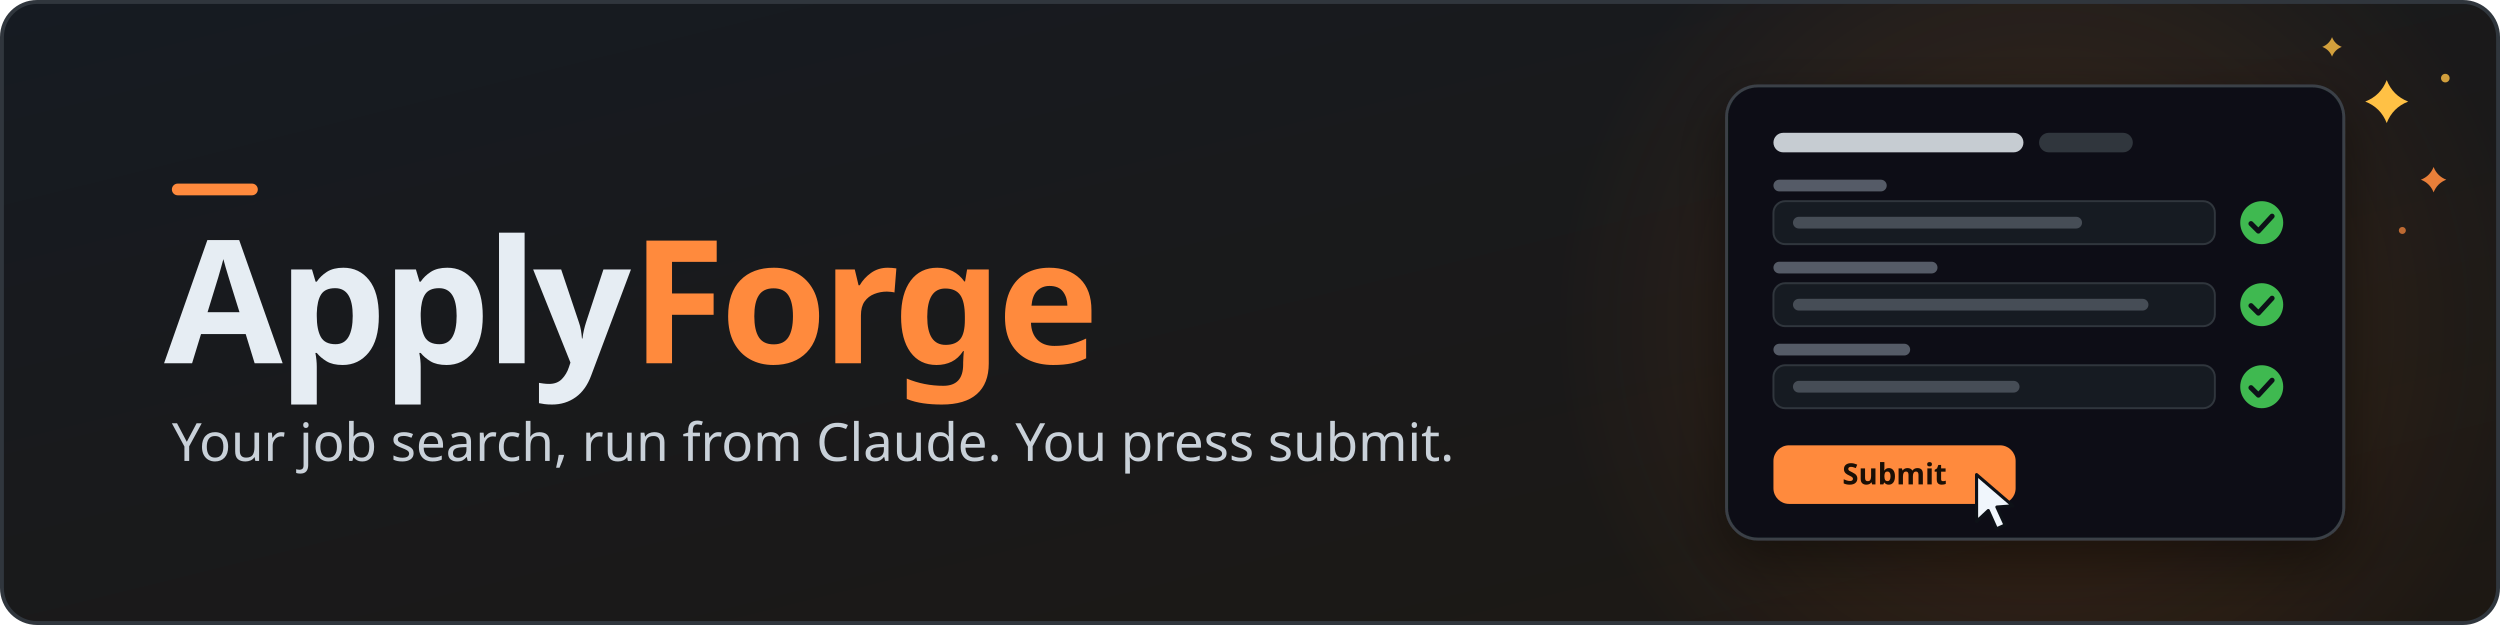
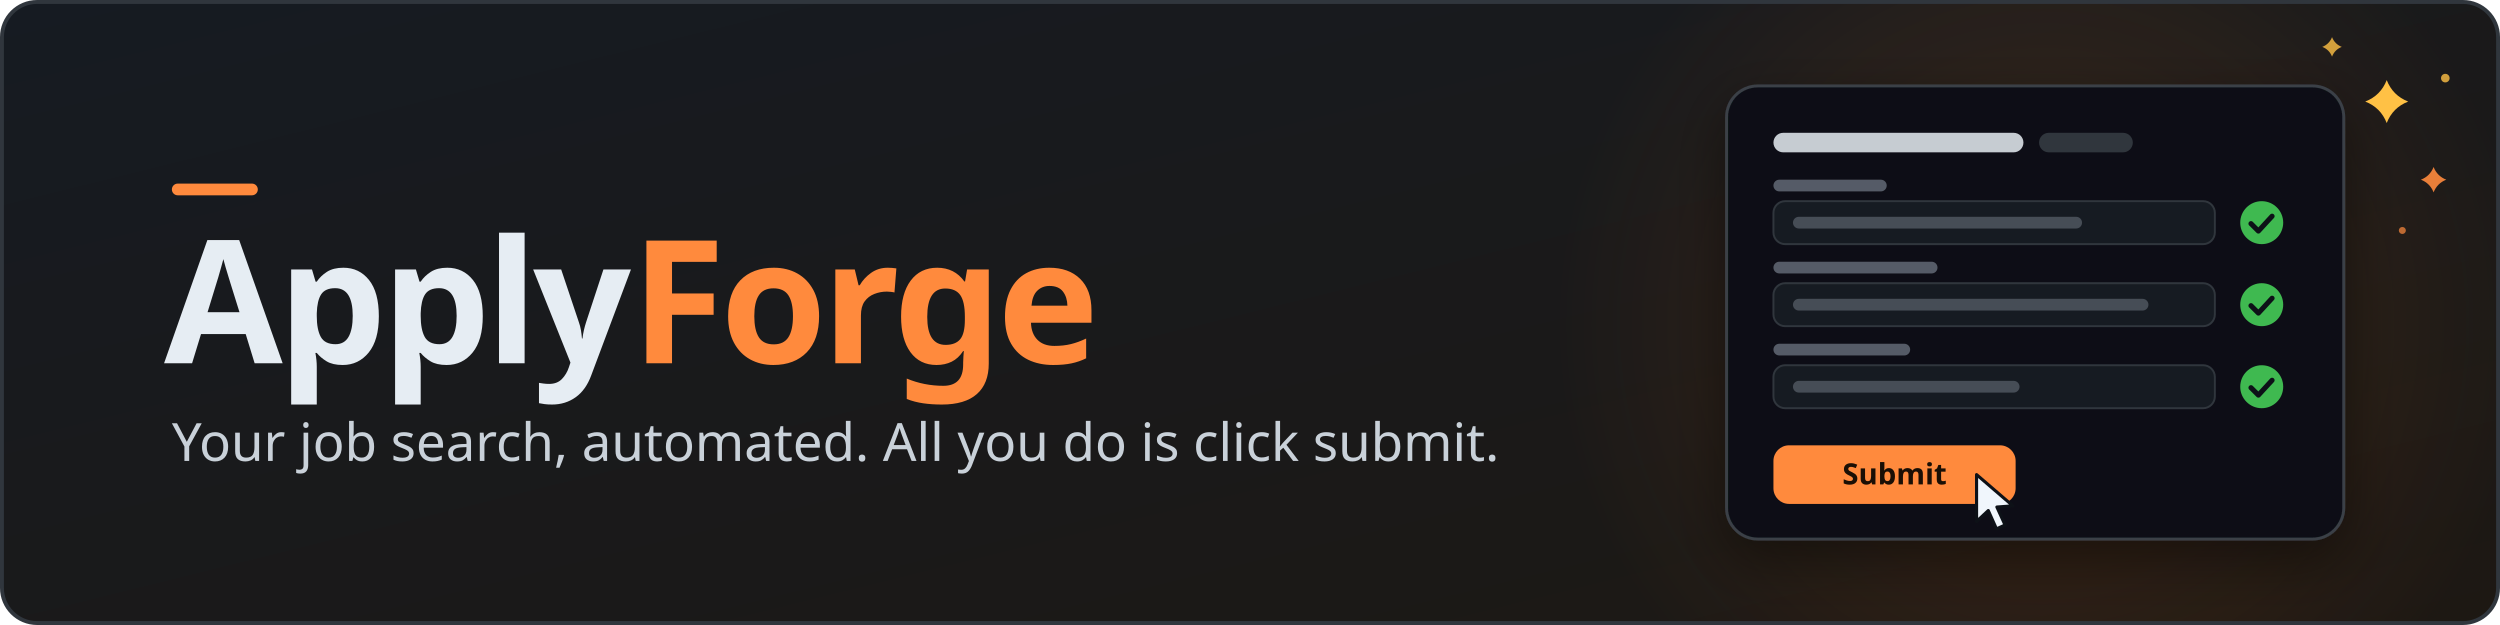
<svg xmlns="http://www.w3.org/2000/svg" width="1280" height="320" viewBox="0 0 1280 320" role="img" aria-labelledby="title desc">
  <defs>
    <linearGradient id="bg" x1="0" y1="0" x2="1" y2="1">
      <stop offset="0" stop-color="#161b22" />
      <stop offset="1" stop-color="#1d1813" />
    </linearGradient>
    <radialGradient id="glow" cx="0.5" cy="0.5" r="0.5">
      <stop offset="0" stop-color="#ff7a1a" stop-opacity="0.16" />
      <stop offset="1" stop-color="#ff7a1a" stop-opacity="0" />
    </radialGradient>
    <filter id="shadow" x="-20%" y="-20%" width="140%" height="150%">
      <feDropShadow dx="0" dy="10" stdDeviation="14" flood-color="#000000" flood-opacity="0.45" />
    </filter>
    <clipPath id="frame">
      <rect x="1" y="1" width="1278" height="318" rx="18" />
    </clipPath>
  </defs>
  <g clip-path="url(#frame)">
    <rect width="1280" height="320" fill="url(#bg)" />
    <circle cx="1046" cy="166" r="250" fill="url(#glow)" />
  </g>
  <rect x="1" y="1" width="1278" height="318" rx="18" fill="none" stroke="#30363d" stroke-width="2" />
  <rect x="88" y="94" width="44" height="6" rx="3" fill="#ff8a3d" />
  <text x="84" y="186" font-family="-apple-system, BlinkMacSystemFont, 'Segoe UI', 'Noto Sans', Helvetica, Arial, sans-serif" font-size="88" font-weight="800" letter-spacing="-2.5" fill="#e6edf3">Apply<tspan fill="#ff8a3d">Forge</tspan>
  </text>
-   <text x="88" y="236" font-family="-apple-system, BlinkMacSystemFont, 'Segoe UI', 'Noto Sans', Helvetica, Arial, sans-serif" font-size="27" font-weight="500" fill="#c9d1d9">Your job search, run from Claude. You press submit.</text>
+   <text x="88" y="236" font-family="-apple-system, BlinkMacSystemFont, 'Segoe UI', 'Noto Sans', Helvetica, Arial, sans-serif" font-size="27" font-weight="500" fill="#c9d1d9">Your job search, automated. All you do is click submit.</text>
  <g filter="url(#shadow)">
    <rect x="884" y="44" width="316" height="232" rx="16" fill="#0d1117" stroke="#3a3f47" stroke-width="1.5" />
  </g>
  <rect x="908" y="68" width="128" height="10" rx="5" fill="#e6edf3" opacity="0.85" />
  <rect x="1044" y="68" width="48" height="10" rx="5" fill="#30363d" />
  <rect x="908" y="92" width="58" height="6" rx="3" fill="#6e7681" opacity="0.75" />
  <rect x="908" y="103" width="226" height="22" rx="6" fill="#161b22" stroke="#30363d" />
  <rect x="918" y="111" width="148" height="6" rx="3" fill="#6e7681" opacity="0.55" />
  <circle cx="1158" cy="114" r="11" fill="#3fb950" />
  <path d="M1152.5,114.5 l3.8,3.8 l7,-7.6" fill="none" stroke="#0d1117" stroke-width="2.6" stroke-linecap="round" stroke-linejoin="round" />
  <rect x="908" y="134" width="84" height="6" rx="3" fill="#6e7681" opacity="0.75" />
  <rect x="908" y="145" width="226" height="22" rx="6" fill="#161b22" stroke="#30363d" />
  <rect x="918" y="153" width="182" height="6" rx="3" fill="#6e7681" opacity="0.55" />
  <circle cx="1158" cy="156" r="11" fill="#3fb950" />
  <path d="M1152.5,156.5 l3.8,3.8 l7,-7.6" fill="none" stroke="#0d1117" stroke-width="2.6" stroke-linecap="round" stroke-linejoin="round" />
  <rect x="908" y="176" width="70" height="6" rx="3" fill="#6e7681" opacity="0.75" />
  <rect x="908" y="187" width="226" height="22" rx="6" fill="#161b22" stroke="#30363d" />
  <rect x="918" y="195" width="116" height="6" rx="3" fill="#6e7681" opacity="0.55" />
  <circle cx="1158" cy="198" r="11" fill="#3fb950" />
  <path d="M1152.5,198.5 l3.8,3.8 l7,-7.6" fill="none" stroke="#0d1117" stroke-width="2.6" stroke-linecap="round" stroke-linejoin="round" />
  <rect x="908" y="228" width="124" height="30" rx="8" fill="#ff8a3d" />
  <text x="970" y="248" text-anchor="middle" font-family="-apple-system, BlinkMacSystemFont, 'Segoe UI', 'Noto Sans', Helvetica, Arial, sans-serif" font-size="15" font-weight="700" fill="#1a0f05">Submit</text>
  <path d="M1012,243 l0,24 l6,-5.6 l4.2,9.4 l4.4,-2 l-4.2,-9.2 l8.2,-0.6 Z" fill="#f0f6fc" stroke="#0d1117" stroke-width="1.6" stroke-linejoin="round" />
  <path d="M1222,41 Q1225.08,48.92 1233,52 Q1225.08,55.08 1222,63 Q1218.92,55.08 1211,52 Q1218.92,48.92 1222,41 Z" fill="#ffc145" opacity="1.0" />
  <path d="M1246,85.5 Q1247.82,90.18 1252.5,92 Q1247.82,93.82 1246,98.5 Q1244.18,93.82 1239.5,92 Q1244.18,90.18 1246,85.5 Z" fill="#ff8a3d" opacity="0.9" />
  <path d="M1194,19 Q1195.4,22.6 1199,24 Q1195.4,25.4 1194,29 Q1192.6,25.4 1189,24 Q1192.6,22.6 1194,19 Z" fill="#ffc145" opacity="0.8" />
  <circle cx="1252" cy="40" r="2.2" fill="#ffc145" opacity="0.8" />
  <circle cx="1230" cy="118" r="1.8" fill="#ff8a3d" opacity="0.7" />
</svg>
